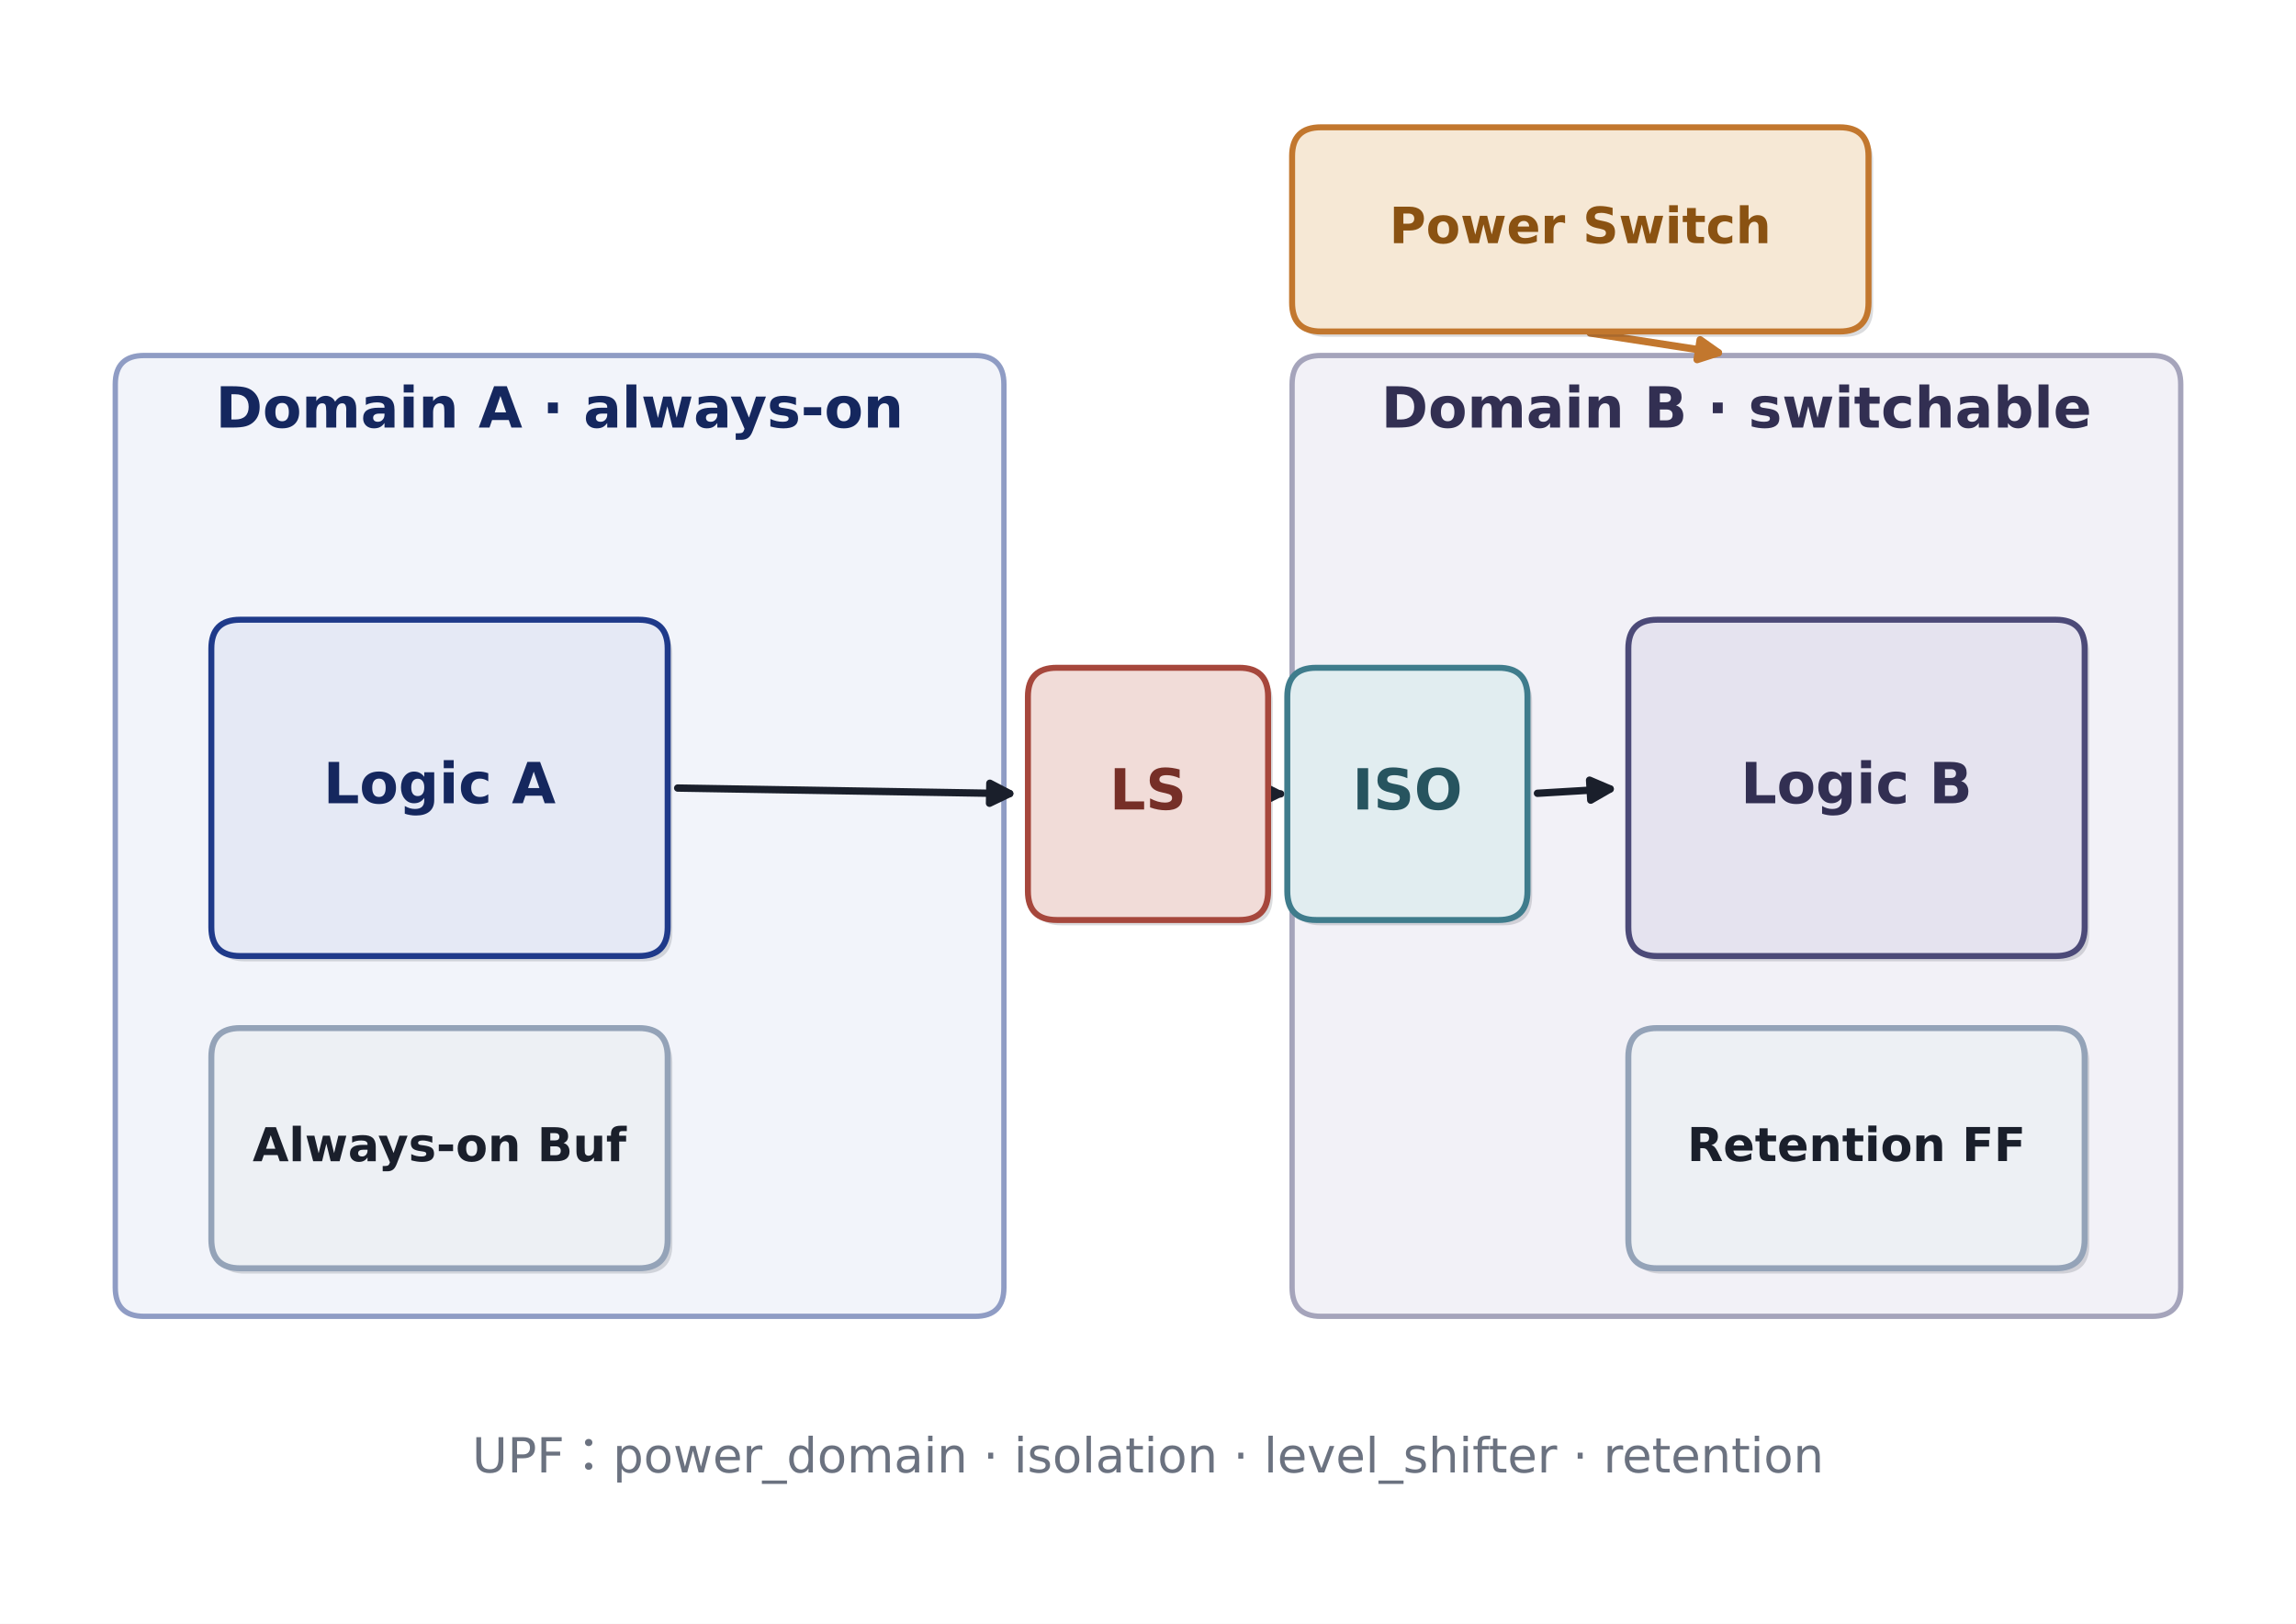
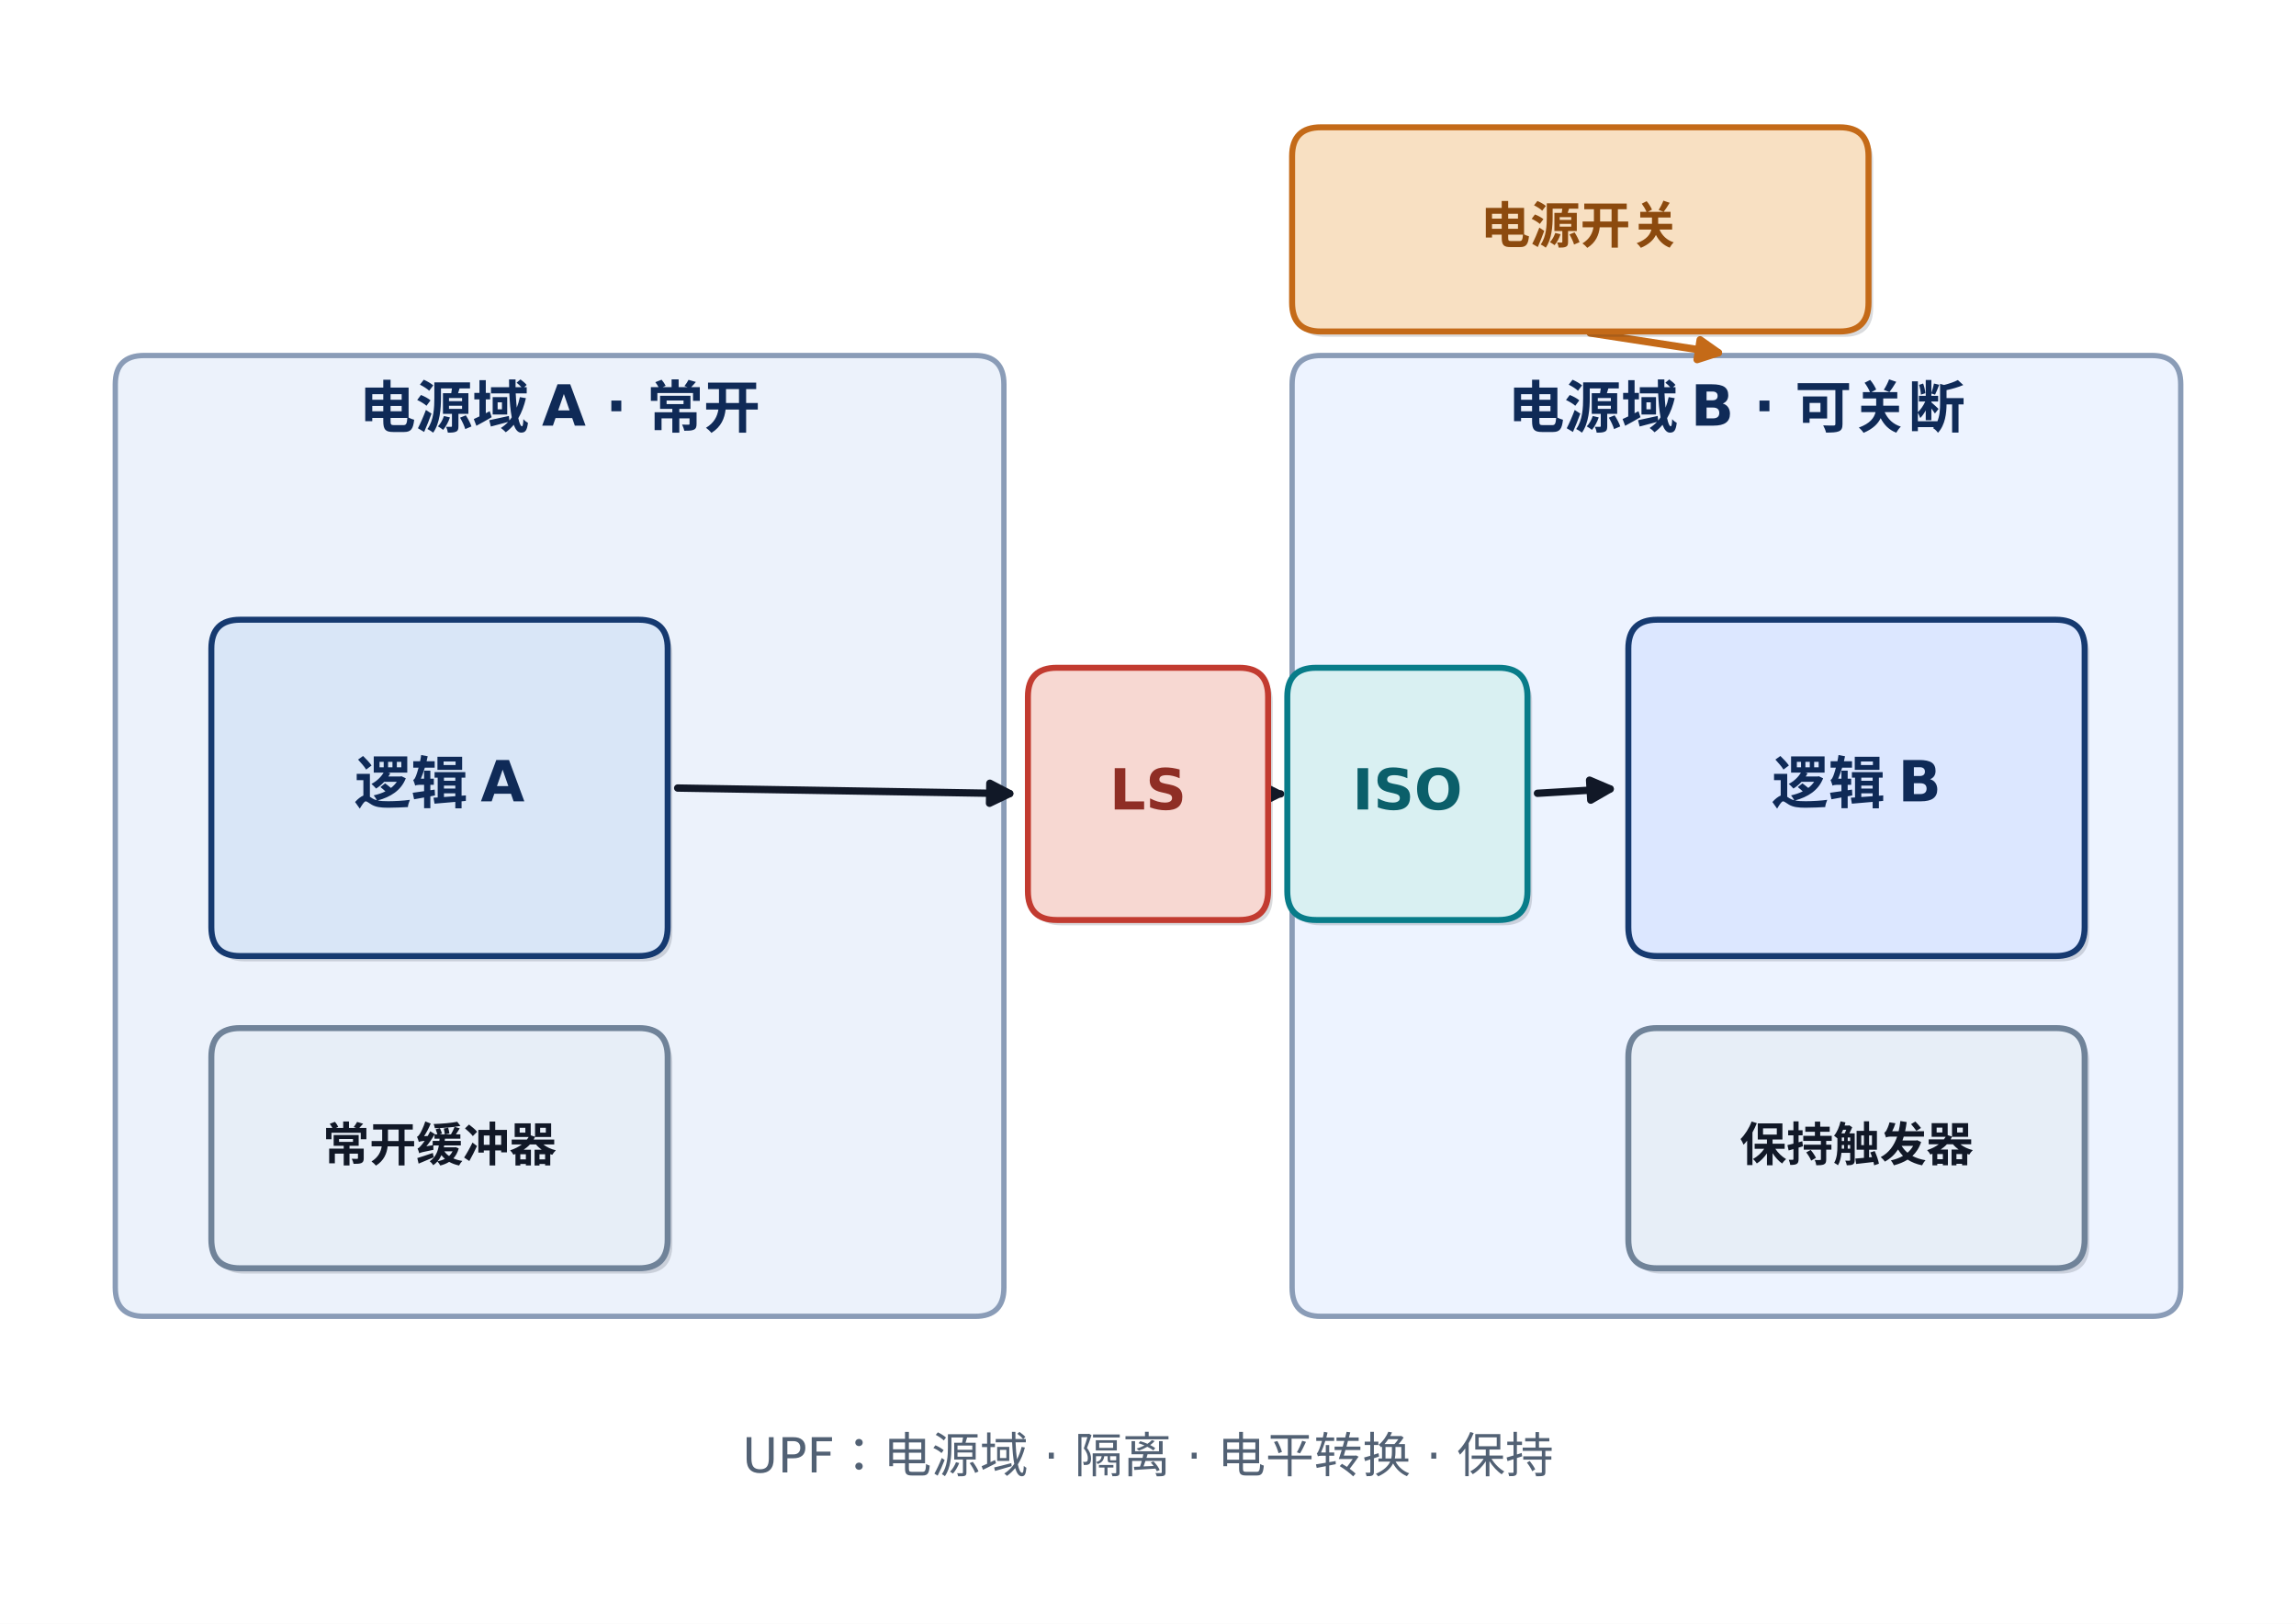
<svg xmlns="http://www.w3.org/2000/svg" width="688.32pt" height="486.72pt" viewBox="0 0 688.32 486.72" version="1.1">
  <defs>
    <style type="text/css">*{stroke-linejoin: round; stroke-linecap: butt}</style>
  </defs>
  <g id="figure_1">
    <g id="patch_1">
      <path d="M 0 486.72  L 688.32 486.72  L 688.32 0  L 0 0  z " style="fill: #ffffff" />
    </g>
    <g id="axes_1">
      <g id="patch_2">
        <path d="M 5.76 480.96  L 682.56 480.96  L 682.56 5.76  L 5.76 5.76  z " clip-path="url(#p2d3b6bb5ad)" style="fill: #ffffff" />
      </g>
      <g id="patch_3">
-         <path d="M 43.2 394.56  L 292.32 394.56  Q 300.96 394.56 300.96 385.92  L 300.96 115.2  Q 300.96 106.56 292.32 106.56  L 43.2 106.56  Q 34.56 106.56 34.56 115.2  L 34.56 385.92  Q 34.56 394.56 43.2 394.56  z " clip-path="url(#p2d3b6bb5ad)" style="fill: #e5e9f5; opacity: 0.5; stroke: #1f3a8a; stroke-width: 1.6; stroke-linejoin: miter" />
+         <path d="M 43.2 394.56  L 292.32 394.56  Q 300.96 394.56 300.96 385.92  L 300.96 115.2  Q 300.96 106.56 292.32 106.56  L 43.2 106.56  Q 34.56 106.56 34.56 115.2  L 34.56 385.92  Q 34.56 394.56 43.2 394.56  z " clip-path="url(#p2d3b6bb5ad)" style="fill: #D9E6F7; opacity: 0.5; stroke: #163A70; stroke-width: 1.6; stroke-linejoin: miter" />
      </g>
      <g id="patch_4">
-         <path d="M 396 394.56  L 645.12 394.56  Q 653.76 394.56 653.76 385.92  L 653.76 115.2  Q 653.76 106.56 645.12 106.56  L 396 106.56  Q 387.36 106.56 387.36 115.2  L 387.36 385.92  Q 387.36 394.56 396 394.56  z " clip-path="url(#p2d3b6bb5ad)" style="fill: #e5e3ef; opacity: 0.5; stroke: #4c4a78; stroke-width: 1.6; stroke-linejoin: miter" />
+         <path d="M 396 394.56  L 645.12 394.56  Q 653.76 394.56 653.76 385.92  L 653.76 115.2  Q 653.76 106.56 645.12 106.56  L 396 106.56  Q 387.36 106.56 387.36 115.2  L 387.36 385.92  Q 387.36 394.56 396 394.56  z " clip-path="url(#p2d3b6bb5ad)" style="fill: #DCE7FF; opacity: 0.5; stroke: #163A70; stroke-width: 1.6; stroke-linejoin: miter" />
      </g>
      <g id="text_1">
-         <text style="font-weight: 700; font-size: 17px; font-family: 'Microsoft YaHei', 'Microsoft YaHei UI', 'SimHei', 'Segoe UI', 'DejaVu Sans', sans-serif; text-anchor: middle; fill: #15275e" x="167.76" y="128.16" transform="rotate(-0 167.76 128.16)">Domain A · always-on</text>
+         <text style="font-weight: 700; font-size: 17px; font-family: 'Microsoft YaHei', 'Microsoft YaHei UI', 'SimHei', 'Segoe UI', 'DejaVu Sans', sans-serif; text-anchor: middle; fill: #0F2A57" x="167.76" y="128.16" transform="rotate(-0 167.76 128.16)">电源域 A · 常开</text>
      </g>
      <g id="text_2">
-         <text style="font-weight: 700; font-size: 17px; font-family: 'Microsoft YaHei', 'Microsoft YaHei UI', 'SimHei', 'Segoe UI', 'DejaVu Sans', sans-serif; text-anchor: middle; fill: #322f52" x="520.56" y="128.16" transform="rotate(-0 520.56 128.16)">Domain B · switchable</text>
+         <text style="font-weight: 700; font-size: 17px; font-family: 'Microsoft YaHei', 'Microsoft YaHei UI', 'SimHei', 'Segoe UI', 'DejaVu Sans', sans-serif; text-anchor: middle; fill: #0F2A57" x="520.56" y="128.16" transform="rotate(-0 520.56 128.16)">电源域 B · 可关断</text>
      </g>
      <g id="patch_5">
-         <path d="M 203.163 236.21  Q 254.16 237.06 302.698 237.869  " clip-path="url(#p2d3b6bb5ad)" style="fill: none; stroke: #1a1f2b; stroke-width: 2.2; stroke-linecap: round" />
-         <path d="M 296.749 234.769  L 302.698 237.869  L 296.649 240.769  z " clip-path="url(#p2d3b6bb5ad)" style="fill: #1a1f2b; stroke: #1a1f2b; stroke-width: 2.2; stroke-linecap: round" />
+         <path d="M 203.163 236.21  Q 254.16 237.06 302.698 237.869  " clip-path="url(#p2d3b6bb5ad)" style="fill: none; stroke: #111827; stroke-width: 2.2; stroke-linecap: round" />
+         <path d="M 296.749 234.769  L 302.698 237.869  L 296.649 240.769  z " clip-path="url(#p2d3b6bb5ad)" style="fill: #111827; stroke: #111827; stroke-width: 2.2; stroke-linecap: round" />
      </g>
      <g id="patch_6">
-         <path d="M 383.161 237.96  Q 384.54 237.96 383.46 237.96  " clip-path="url(#p2d3b6bb5ad)" style="fill: none; stroke: #1a1f2b; stroke-width: 2.2; stroke-linecap: round" />
-         <path d="M 377.46 234.96  L 383.46 237.96  L 377.46 240.96  z " clip-path="url(#p2d3b6bb5ad)" style="fill: #1a1f2b; stroke: #1a1f2b; stroke-width: 2.2; stroke-linecap: round" />
+         <path d="M 383.161 237.96  Q 384.54 237.96 383.46 237.96  " clip-path="url(#p2d3b6bb5ad)" style="fill: none; stroke: #111827; stroke-width: 2.2; stroke-linecap: round" />
+         <path d="M 377.46 234.96  L 383.46 237.96  L 377.46 240.96  z " clip-path="url(#p2d3b6bb5ad)" style="fill: #111827; stroke: #111827; stroke-width: 2.2; stroke-linecap: round" />
      </g>
      <g id="patch_7">
-         <path d="M 460.914 237.782  Q 473.039 237.06 482.708 236.485  " clip-path="url(#p2d3b6bb5ad)" style="fill: none; stroke: #1a1f2b; stroke-width: 2.2; stroke-linecap: round" />
-         <path d="M 476.54 233.846  L 482.708 236.485  L 476.897 239.836  z " clip-path="url(#p2d3b6bb5ad)" style="fill: #1a1f2b; stroke: #1a1f2b; stroke-width: 2.2; stroke-linecap: round" />
+         <path d="M 460.914 237.782  Q 473.039 237.06 482.708 236.485  " clip-path="url(#p2d3b6bb5ad)" style="fill: none; stroke: #111827; stroke-width: 2.2; stroke-linecap: round" />
+         <path d="M 476.54 233.846  L 482.708 236.485  L 476.897 239.836  z " clip-path="url(#p2d3b6bb5ad)" style="fill: #111827; stroke: #111827; stroke-width: 2.2; stroke-linecap: round" />
      </g>
      <g id="patch_8">
-         <path d="M 476.728 99.817  Q 497.16 102.96 515.162 105.73  " clip-path="url(#p2d3b6bb5ad)" style="fill: none; stroke: #c2772e; stroke-width: 2.2; stroke-linecap: round" />
-         <path d="M 509.688 101.852  L 515.162 105.73  L 508.776 107.782  z " clip-path="url(#p2d3b6bb5ad)" style="fill: #c2772e; stroke: #c2772e; stroke-width: 2.2; stroke-linecap: round" />
+         <path d="M 476.728 99.817  Q 497.16 102.96 515.162 105.73  " clip-path="url(#p2d3b6bb5ad)" style="fill: none; stroke: #C46A18; stroke-width: 2.2; stroke-linecap: round" />
+         <path d="M 509.688 101.852  L 515.162 105.73  L 508.776 107.782  z " clip-path="url(#p2d3b6bb5ad)" style="fill: #C46A18; stroke: #C46A18; stroke-width: 2.2; stroke-linecap: round" />
      </g>
      <g id="text_3">
-         <text style="font-size: 14.5px; font-family: 'Microsoft YaHei', 'Microsoft YaHei UI', 'SimHei', 'Segoe UI', 'DejaVu Sans', sans-serif; text-anchor: middle; fill: #6b7280" x="344.16" y="441.36" transform="rotate(-0 344.16 441.36)">UPF：power_domain · isolation · level_shifter · retention</text>
+         <text style="font-size: 14.5px; font-family: 'Microsoft YaHei', 'Microsoft YaHei UI', 'SimHei', 'Segoe UI', 'DejaVu Sans', sans-serif; text-anchor: middle; fill: #526174" x="344.16" y="441.36" transform="rotate(-0 344.16 441.36)">UPF：电源域 · 隔离 · 电平转换 · 保持</text>
      </g>
      <g id="patch_9">
-         <path d="M 73.4 288.16  L 192.92 288.16  Q 201.56 288.16 201.56 279.52  L 201.56 196  Q 201.56 187.36 192.92 187.36  L 73.4 187.36  Q 64.76 187.36 64.76 196  L 64.76 279.52  Q 64.76 288.16 73.4 288.16  z " clip-path="url(#p2d3b6bb5ad)" style="fill: #1a1f2b; opacity: 0.16" />
-         <path d="M 72 286.56  L 191.52 286.56  Q 200.16 286.56 200.16 277.92  L 200.16 194.4  Q 200.16 185.76 191.52 185.76  L 72 185.76  Q 63.36 185.76 63.36 194.4  L 63.36 277.92  Q 63.36 286.56 72 286.56  z " clip-path="url(#p2d3b6bb5ad)" style="fill: #e5e9f5; stroke: #1f3a8a; stroke-width: 1.8; stroke-linejoin: miter" />
+         <path d="M 73.4 288.16  L 192.92 288.16  Q 201.56 288.16 201.56 279.52  L 201.56 196  Q 201.56 187.36 192.92 187.36  L 73.4 187.36  Q 64.76 187.36 64.76 196  L 64.76 279.52  Q 64.76 288.16 73.4 288.16  z " clip-path="url(#p2d3b6bb5ad)" style="fill: #111827; opacity: 0.16" />
+         <path d="M 72 286.56  L 191.52 286.56  Q 200.16 286.56 200.16 277.92  L 200.16 194.4  Q 200.16 185.76 191.52 185.76  L 72 185.76  Q 63.36 185.76 63.36 194.4  L 63.36 277.92  Q 63.36 286.56 72 286.56  z " clip-path="url(#p2d3b6bb5ad)" style="fill: #D9E6F7; stroke: #163A70; stroke-width: 1.8; stroke-linejoin: miter" />
      </g>
      <g id="patch_10">
-         <path d="M 73.4 381.76  L 192.92 381.76  Q 201.56 381.76 201.56 373.12  L 201.56 318.4  Q 201.56 309.76 192.92 309.76  L 73.4 309.76  Q 64.76 309.76 64.76 318.4  L 64.76 373.12  Q 64.76 381.76 73.4 381.76  z " clip-path="url(#p2d3b6bb5ad)" style="fill: #1a1f2b; opacity: 0.16" />
-         <path d="M 72 380.16  L 191.52 380.16  Q 200.16 380.16 200.16 371.52  L 200.16 316.8  Q 200.16 308.16 191.52 308.16  L 72 308.16  Q 63.36 308.16 63.36 316.8  L 63.36 371.52  Q 63.36 380.16 72 380.16  z " clip-path="url(#p2d3b6bb5ad)" style="fill: #edf0f4; stroke: #94a3b8; stroke-width: 1.8; stroke-linejoin: miter" />
+         <path d="M 73.4 381.76  L 192.92 381.76  Q 201.56 381.76 201.56 373.12  L 201.56 318.4  Q 201.56 309.76 192.92 309.76  L 73.4 309.76  Q 64.76 309.76 64.76 318.4  L 64.76 373.12  Q 64.76 381.76 73.4 381.76  z " clip-path="url(#p2d3b6bb5ad)" style="fill: #111827; opacity: 0.16" />
+         <path d="M 72 380.16  L 191.52 380.16  Q 200.16 380.16 200.16 371.52  L 200.16 316.8  Q 200.16 308.16 191.52 308.16  L 72 308.16  Q 63.36 308.16 63.36 316.8  L 63.36 371.52  Q 63.36 380.16 72 380.16  z " clip-path="url(#p2d3b6bb5ad)" style="fill: #E7EEF7; stroke: #708399; stroke-width: 1.8; stroke-linejoin: miter" />
      </g>
      <g id="patch_11">
-         <path d="M 498.2 288.16  L 617.72 288.16  Q 626.36 288.16 626.36 279.52  L 626.36 196  Q 626.36 187.36 617.72 187.36  L 498.2 187.36  Q 489.56 187.36 489.56 196  L 489.56 279.52  Q 489.56 288.16 498.2 288.16  z " clip-path="url(#p2d3b6bb5ad)" style="fill: #1a1f2b; opacity: 0.16" />
-         <path d="M 496.8 286.56  L 616.32 286.56  Q 624.96 286.56 624.96 277.92  L 624.96 194.4  Q 624.96 185.76 616.32 185.76  L 496.8 185.76  Q 488.16 185.76 488.16 194.4  L 488.16 277.92  Q 488.16 286.56 496.8 286.56  z " clip-path="url(#p2d3b6bb5ad)" style="fill: #e5e3ef; stroke: #4c4a78; stroke-width: 1.8; stroke-linejoin: miter" />
+         <path d="M 498.2 288.16  L 617.72 288.16  Q 626.36 288.16 626.36 279.52  L 626.36 196  Q 626.36 187.36 617.72 187.36  L 498.2 187.36  Q 489.56 187.36 489.56 196  L 489.56 279.52  Q 489.56 288.16 498.2 288.16  z " clip-path="url(#p2d3b6bb5ad)" style="fill: #111827; opacity: 0.16" />
+         <path d="M 496.8 286.56  L 616.32 286.56  Q 624.96 286.56 624.96 277.92  L 624.96 194.4  Q 624.96 185.76 616.32 185.76  L 496.8 185.76  Q 488.16 185.76 488.16 194.4  L 488.16 277.92  Q 488.16 286.56 496.8 286.56  z " clip-path="url(#p2d3b6bb5ad)" style="fill: #DCE7FF; stroke: #163A70; stroke-width: 1.8; stroke-linejoin: miter" />
      </g>
      <g id="patch_12">
-         <path d="M 498.2 381.76  L 617.72 381.76  Q 626.36 381.76 626.36 373.12  L 626.36 318.4  Q 626.36 309.76 617.72 309.76  L 498.2 309.76  Q 489.56 309.76 489.56 318.4  L 489.56 373.12  Q 489.56 381.76 498.2 381.76  z " clip-path="url(#p2d3b6bb5ad)" style="fill: #1a1f2b; opacity: 0.16" />
-         <path d="M 496.8 380.16  L 616.32 380.16  Q 624.96 380.16 624.96 371.52  L 624.96 316.8  Q 624.96 308.16 616.32 308.16  L 496.8 308.16  Q 488.16 308.16 488.16 316.8  L 488.16 371.52  Q 488.16 380.16 496.8 380.16  z " clip-path="url(#p2d3b6bb5ad)" style="fill: #edf0f4; stroke: #94a3b8; stroke-width: 1.8; stroke-linejoin: miter" />
+         <path d="M 498.2 381.76  L 617.72 381.76  Q 626.36 381.76 626.36 373.12  L 626.36 318.4  Q 626.36 309.76 617.72 309.76  L 498.2 309.76  Q 489.56 309.76 489.56 318.4  L 489.56 373.12  Q 489.56 381.76 498.2 381.76  z " clip-path="url(#p2d3b6bb5ad)" style="fill: #111827; opacity: 0.16" />
+         <path d="M 496.8 380.16  L 616.32 380.16  Q 624.96 380.16 624.96 371.52  L 624.96 316.8  Q 624.96 308.16 616.32 308.16  L 496.8 308.16  Q 488.16 308.16 488.16 316.8  L 488.16 371.52  Q 488.16 380.16 496.8 380.16  z " clip-path="url(#p2d3b6bb5ad)" style="fill: #E7EEF7; stroke: #708399; stroke-width: 1.8; stroke-linejoin: miter" />
      </g>
      <g id="patch_13">
-         <path d="M 318.2 277.36  L 372.92 277.36  Q 381.56 277.36 381.56 268.72  L 381.56 210.4  Q 381.56 201.76 372.92 201.76  L 318.2 201.76  Q 309.56 201.76 309.56 210.4  L 309.56 268.72  Q 309.56 277.36 318.2 277.36  z " clip-path="url(#p2d3b6bb5ad)" style="fill: #1a1f2b; opacity: 0.16" />
-         <path d="M 316.8 275.76  L 371.52 275.76  Q 380.16 275.76 380.16 267.12  L 380.16 208.8  Q 380.16 200.16 371.52 200.16  L 316.8 200.16  Q 308.16 200.16 308.16 208.8  L 308.16 267.12  Q 308.16 275.76 316.8 275.76  z " clip-path="url(#p2d3b6bb5ad)" style="fill: #f1dcd8; stroke: #a6473c; stroke-width: 1.8; stroke-linejoin: miter" />
+         <path d="M 318.2 277.36  L 372.92 277.36  Q 381.56 277.36 381.56 268.72  L 381.56 210.4  Q 381.56 201.76 372.92 201.76  L 318.2 201.76  Q 309.56 201.76 309.56 210.4  L 309.56 268.72  Q 309.56 277.36 318.2 277.36  z " clip-path="url(#p2d3b6bb5ad)" style="fill: #111827; opacity: 0.16" />
+         <path d="M 316.8 275.76  L 371.52 275.76  Q 380.16 275.76 380.16 267.12  L 380.16 208.8  Q 380.16 200.16 371.52 200.16  L 316.8 200.16  Q 308.16 200.16 308.16 208.8  L 308.16 267.12  Q 308.16 275.76 316.8 275.76  z " clip-path="url(#p2d3b6bb5ad)" style="fill: #F7D8D2; stroke: #C23B30; stroke-width: 1.8; stroke-linejoin: miter" />
      </g>
      <g id="patch_14">
-         <path d="M 395.96 277.36  L 450.68 277.36  Q 459.32 277.36 459.32 268.72  L 459.32 210.4  Q 459.32 201.76 450.68 201.76  L 395.96 201.76  Q 387.32 201.76 387.32 210.4  L 387.32 268.72  Q 387.32 277.36 395.96 277.36  z " clip-path="url(#p2d3b6bb5ad)" style="fill: #1a1f2b; opacity: 0.16" />
-         <path d="M 394.56 275.76  L 449.28 275.76  Q 457.92 275.76 457.92 267.12  L 457.92 208.8  Q 457.92 200.16 449.28 200.16  L 394.56 200.16  Q 385.92 200.16 385.92 208.8  L 385.92 267.12  Q 385.92 275.76 394.56 275.76  z " clip-path="url(#p2d3b6bb5ad)" style="fill: #e1edf0; stroke: #3f7c8c; stroke-width: 1.8; stroke-linejoin: miter" />
+         <path d="M 395.96 277.36  L 450.68 277.36  Q 459.32 277.36 459.32 268.72  L 459.32 210.4  Q 459.32 201.76 450.68 201.76  L 395.96 201.76  Q 387.32 201.76 387.32 210.4  L 387.32 268.72  Q 387.32 277.36 395.96 277.36  z " clip-path="url(#p2d3b6bb5ad)" style="fill: #111827; opacity: 0.16" />
+         <path d="M 394.56 275.76  L 449.28 275.76  Q 457.92 275.76 457.92 267.12  L 457.92 208.8  Q 457.92 200.16 449.28 200.16  L 394.56 200.16  Q 385.92 200.16 385.92 208.8  L 385.92 267.12  Q 385.92 275.76 394.56 275.76  z " clip-path="url(#p2d3b6bb5ad)" style="fill: #D9F0F2; stroke: #087C89; stroke-width: 1.8; stroke-linejoin: miter" />
      </g>
      <g id="patch_15">
-         <path d="M 397.4 100.96  L 552.92 100.96  Q 561.56 100.96 561.56 92.32  L 561.56 48.4  Q 561.56 39.76 552.92 39.76  L 397.4 39.76  Q 388.76 39.76 388.76 48.4  L 388.76 92.32  Q 388.76 100.96 397.4 100.96  z " clip-path="url(#p2d3b6bb5ad)" style="fill: #1a1f2b; opacity: 0.16" />
-         <path d="M 396 99.36  L 551.52 99.36  Q 560.16 99.36 560.16 90.72  L 560.16 46.8  Q 560.16 38.16 551.52 38.16  L 396 38.16  Q 387.36 38.16 387.36 46.8  L 387.36 90.72  Q 387.36 99.36 396 99.36  z " clip-path="url(#p2d3b6bb5ad)" style="fill: #f6e8d5; stroke: #c2772e; stroke-width: 1.8; stroke-linejoin: miter" />
+         <path d="M 397.4 100.96  L 552.92 100.96  Q 561.56 100.96 561.56 92.32  L 561.56 48.4  Q 561.56 39.76 552.92 39.76  L 397.4 39.76  Q 388.76 39.76 388.76 48.4  L 388.76 92.32  Q 388.76 100.96 397.4 100.96  z " clip-path="url(#p2d3b6bb5ad)" style="fill: #111827; opacity: 0.16" />
+         <path d="M 396 99.36  L 551.52 99.36  Q 560.16 99.36 560.16 90.72  L 560.16 46.8  Q 560.16 38.16 551.52 38.16  L 396 38.16  Q 387.36 38.16 387.36 46.8  L 387.36 90.72  Q 387.36 99.36 396 99.36  z " clip-path="url(#p2d3b6bb5ad)" style="fill: #F8E0C2; stroke: #C46A18; stroke-width: 1.8; stroke-linejoin: miter" />
      </g>
      <g id="text_4">
-         <text style="font-weight: 700; font-size: 17px; font-family: 'Microsoft YaHei', 'Microsoft YaHei UI', 'SimHei', 'Segoe UI', 'DejaVu Sans', sans-serif; text-anchor: middle; fill: #15275e" x="131.76" y="240.771" transform="rotate(-0 131.76 240.7713)">Logic A</text>
+         <text style="font-weight: 700; font-size: 17px; font-family: 'Microsoft YaHei', 'Microsoft YaHei UI', 'SimHei', 'Segoe UI', 'DejaVu Sans', sans-serif; text-anchor: middle; fill: #0F2A57" x="131.76" y="240.771" transform="rotate(-0 131.76 240.7713)">逻辑 A</text>
      </g>
      <g id="text_5">
-         <text style="font-weight: 700; font-size: 14px; font-family: 'Microsoft YaHei', 'Microsoft YaHei UI', 'SimHei', 'Segoe UI', 'DejaVu Sans', sans-serif; text-anchor: middle; fill: #1a1f2b" x="131.76" y="348.07" transform="rotate(-0 131.76 348.0702)">Always-on Buf</text>
+         <text style="font-weight: 700; font-size: 14px; font-family: 'Microsoft YaHei', 'Microsoft YaHei UI', 'SimHei', 'Segoe UI', 'DejaVu Sans', sans-serif; text-anchor: middle; fill: #111827" x="131.76" y="348.07" transform="rotate(-0 131.76 348.0702)">常开缓冲器</text>
      </g>
      <g id="text_6">
-         <text style="font-weight: 700; font-size: 17px; font-family: 'Microsoft YaHei', 'Microsoft YaHei UI', 'SimHei', 'Segoe UI', 'DejaVu Sans', sans-serif; text-anchor: middle; fill: #322f52" x="556.56" y="240.771" transform="rotate(-0 556.56 240.7713)">Logic B</text>
+         <text style="font-weight: 700; font-size: 17px; font-family: 'Microsoft YaHei', 'Microsoft YaHei UI', 'SimHei', 'Segoe UI', 'DejaVu Sans', sans-serif; text-anchor: middle; fill: #0F2A57" x="556.56" y="240.771" transform="rotate(-0 556.56 240.7713)">逻辑 B</text>
      </g>
      <g id="text_7">
-         <text style="font-weight: 700; font-size: 14px; font-family: 'Microsoft YaHei', 'Microsoft YaHei UI', 'SimHei', 'Segoe UI', 'DejaVu Sans', sans-serif; text-anchor: middle; fill: #1a1f2b" x="556.56" y="348.015" transform="rotate(-0 556.56 348.0155)">Retention FF</text>
+         <text style="font-weight: 700; font-size: 14px; font-family: 'Microsoft YaHei', 'Microsoft YaHei UI', 'SimHei', 'Segoe UI', 'DejaVu Sans', sans-serif; text-anchor: middle; fill: #111827" x="556.56" y="348.015" transform="rotate(-0 556.56 348.0155)">保持触发器</text>
      </g>
      <g id="text_8">
-         <text style="font-weight: 700; font-size: 17px; font-family: 'Microsoft YaHei', 'Microsoft YaHei UI', 'SimHei', 'Segoe UI', 'DejaVu Sans', sans-serif; text-anchor: middle; fill: #762f27" x="344.16" y="242.642" transform="rotate(-0 344.16 242.6416)">LS</text>
+         <text style="font-weight: 700; font-size: 17px; font-family: 'Microsoft YaHei', 'Microsoft YaHei UI', 'SimHei', 'Segoe UI', 'DejaVu Sans', sans-serif; text-anchor: middle; fill: #8F2E25" x="344.16" y="242.642" transform="rotate(-0 344.16 242.6416)">LS</text>
      </g>
      <g id="text_9">
-         <text style="font-weight: 700; font-size: 17px; font-family: 'Microsoft YaHei', 'Microsoft YaHei UI', 'SimHei', 'Segoe UI', 'DejaVu Sans', sans-serif; text-anchor: middle; fill: #27545f" x="421.92" y="242.642" transform="rotate(-0 421.92 242.6416)">ISO</text>
+         <text style="font-weight: 700; font-size: 17px; font-family: 'Microsoft YaHei', 'Microsoft YaHei UI', 'SimHei', 'Segoe UI', 'DejaVu Sans', sans-serif; text-anchor: middle; fill: #0B5F6A" x="421.92" y="242.642" transform="rotate(-0 421.92 242.6416)">ISO</text>
      </g>
      <g id="text_10">
-         <text style="font-weight: 700; font-size: 15px; font-family: 'Microsoft YaHei', 'Microsoft YaHei UI', 'SimHei', 'Segoe UI', 'DejaVu Sans', sans-serif; text-anchor: middle; fill: #8a5212" x="473.76" y="72.891" transform="rotate(-0 473.76 72.89086)">Power Switch</text>
+         <text style="font-weight: 700; font-size: 15px; font-family: 'Microsoft YaHei', 'Microsoft YaHei UI', 'SimHei', 'Segoe UI', 'DejaVu Sans', sans-serif; text-anchor: middle; fill: #8C4A0E" x="473.76" y="72.891" transform="rotate(-0 473.76 72.89086)">电源开关</text>
      </g>
    </g>
  </g>
  <defs>
    <clipPath id="p2d3b6bb5ad">
      <rect x="5.76" y="5.76" width="676.8" height="475.2" />
    </clipPath>
  </defs>
</svg>
